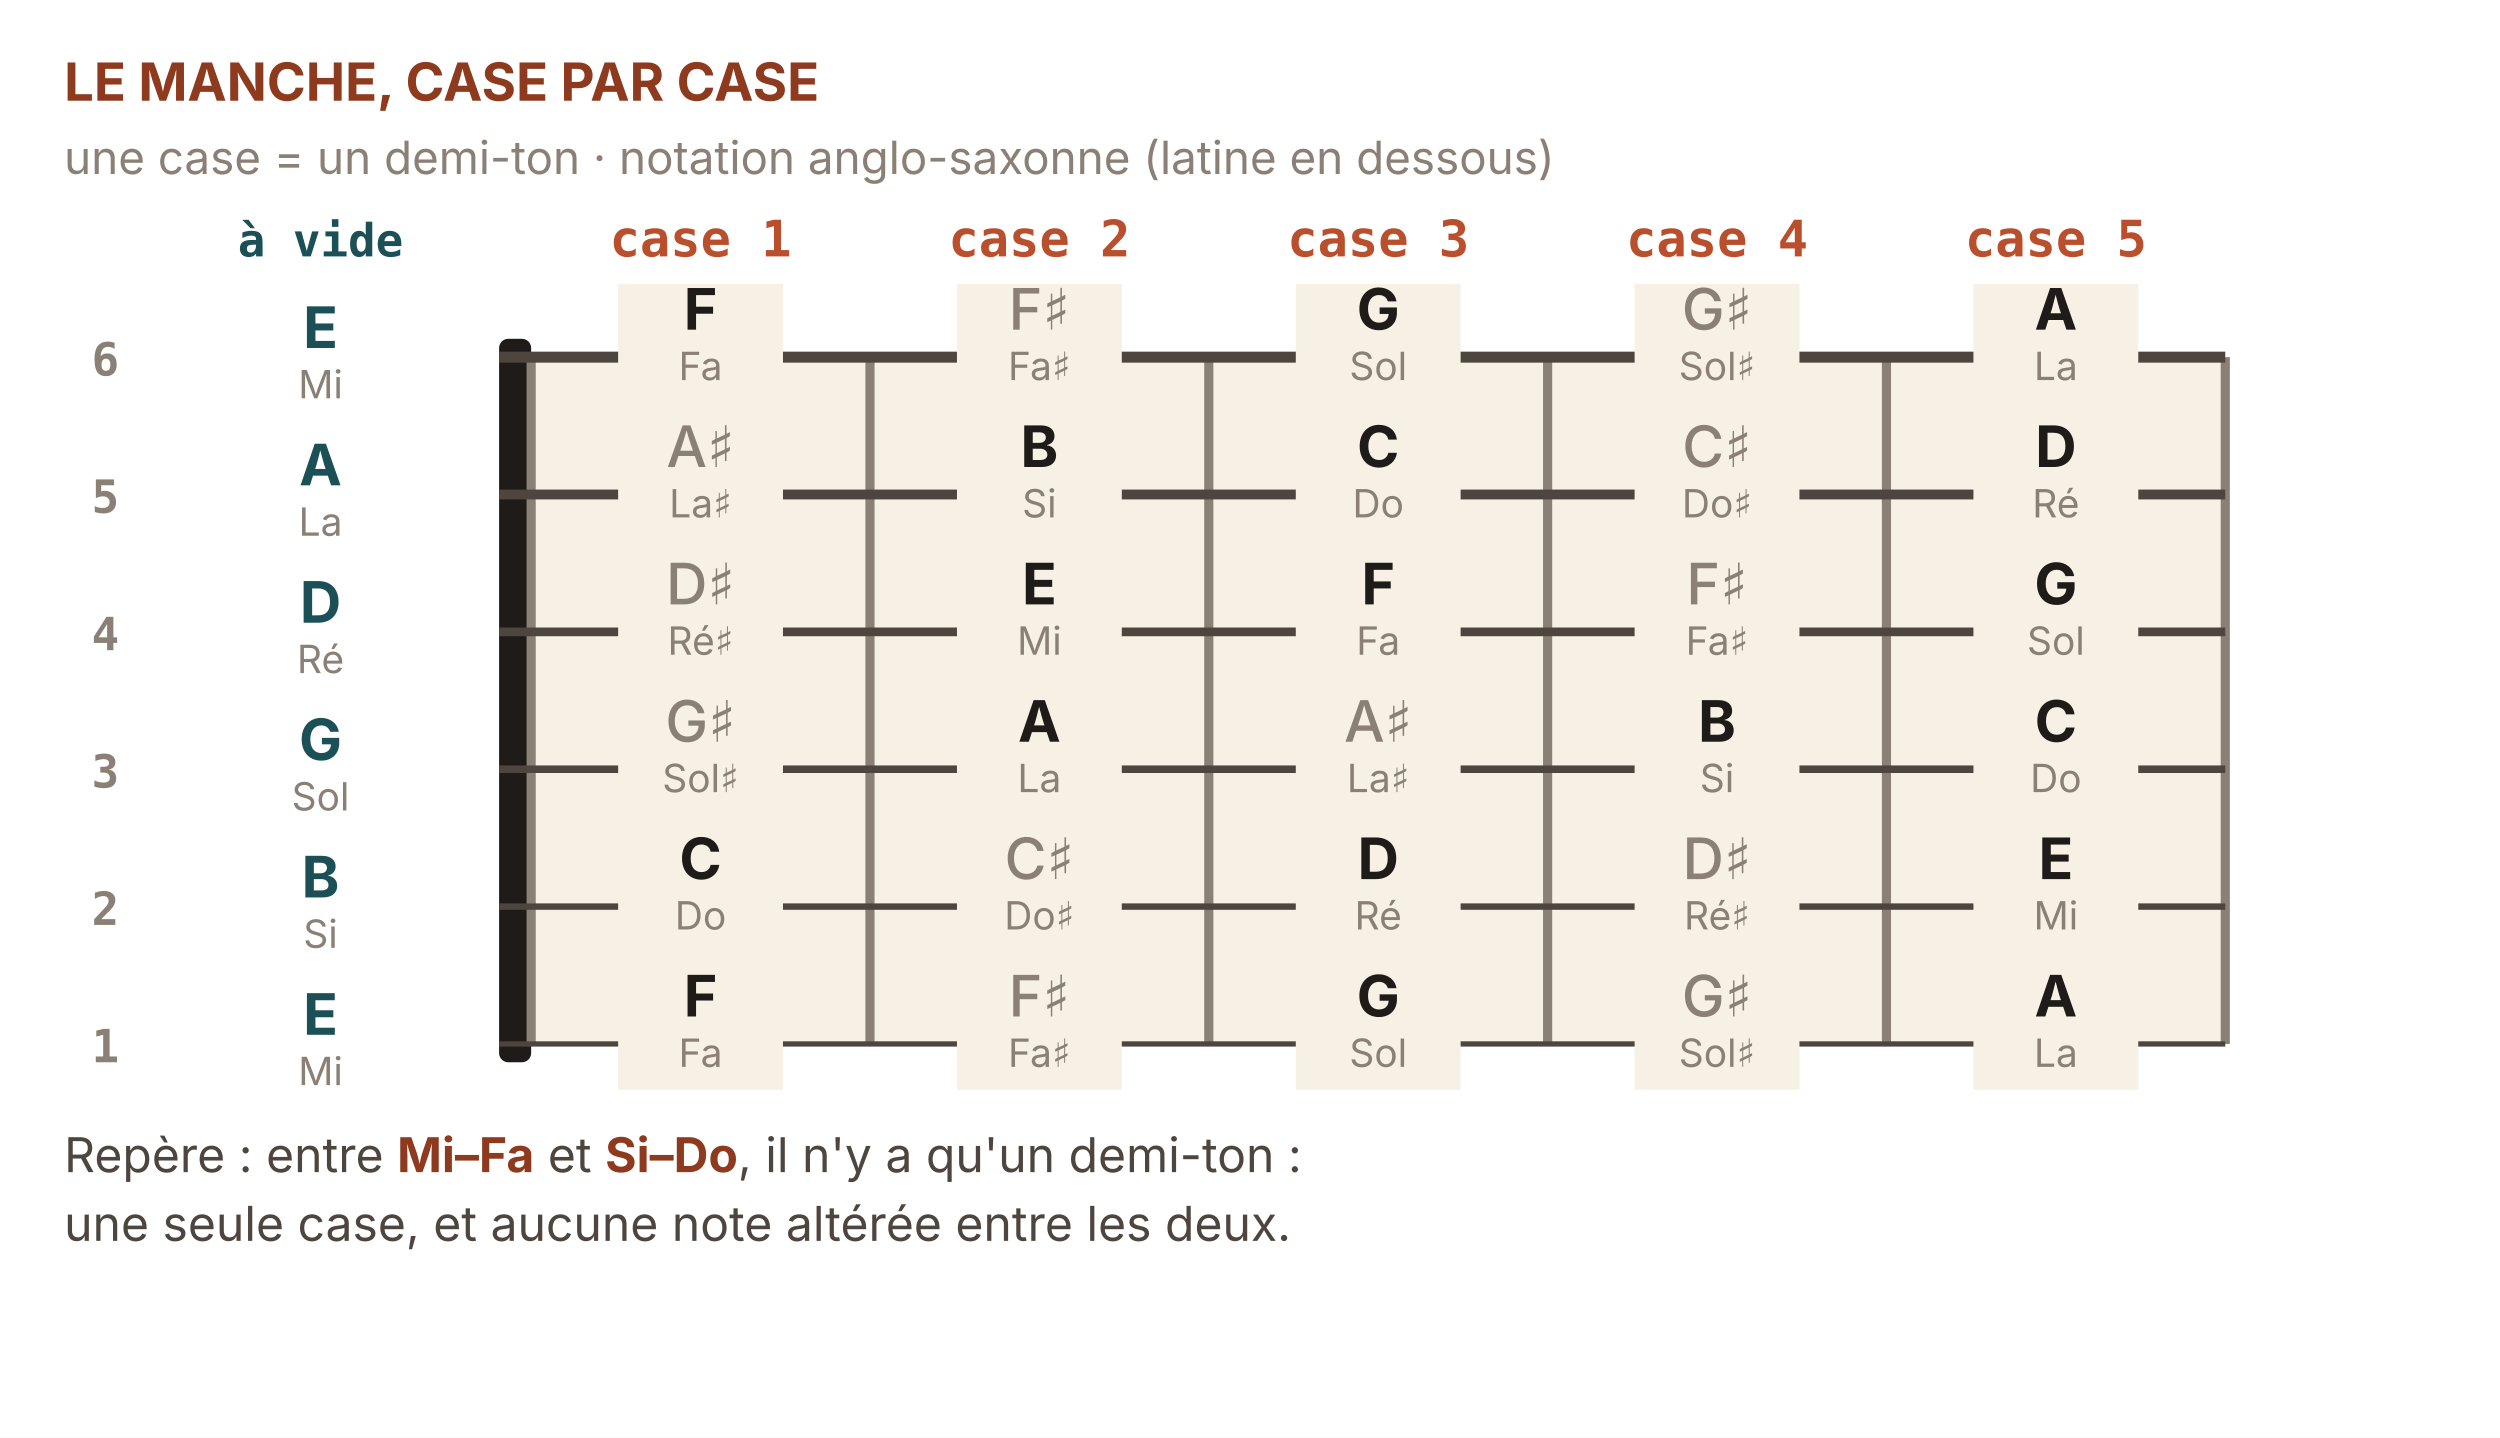
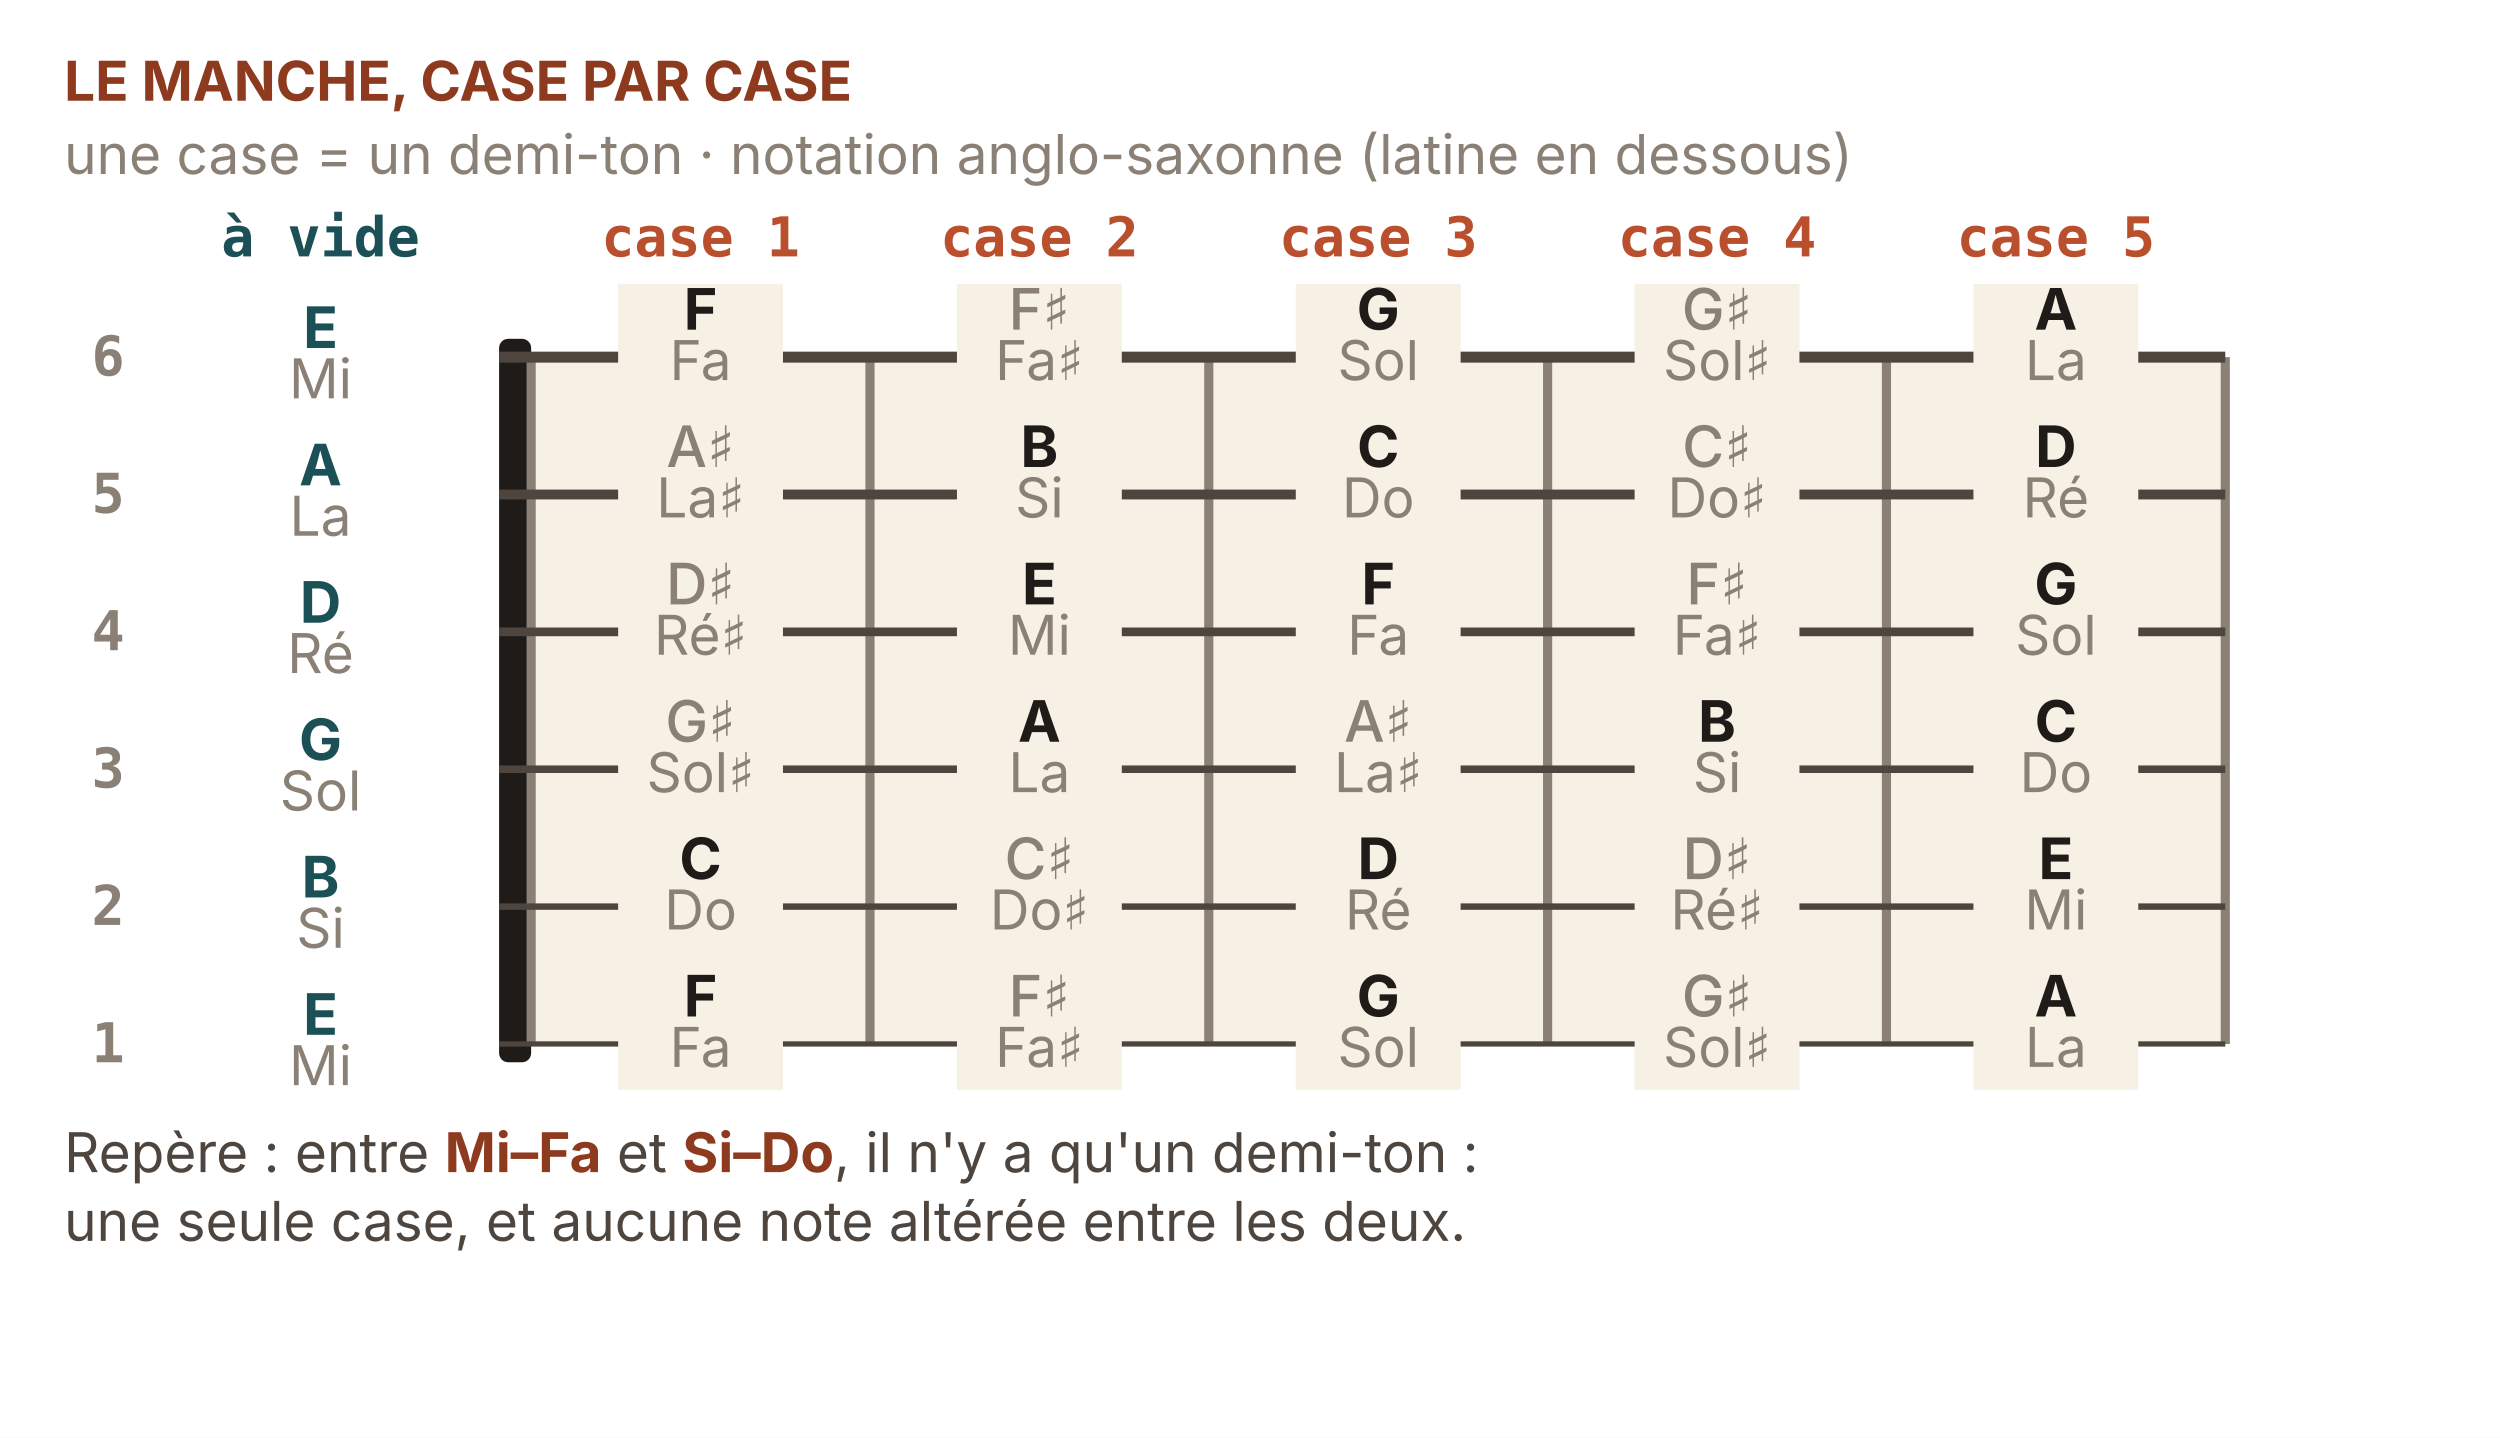
<svg xmlns="http://www.w3.org/2000/svg" width="546.0" height="314.0" viewBox="0 0 546.0 314.0" font-family="Inter, 'DejaVu Sans', sans-serif">
  <rect width="546.0" height="314.0" fill="#FFFFFF" />
-   <text x="14" y="22" font-size="11.5" font-weight="700" fill="#8E3A1E">LE MANCHE, CASE PAR CASE</text>
-   <text x="14" y="38" font-size="10" fill="#8B8075">une case = un demi-ton · notation anglo-saxonne (latine en dessous)</text>
+   <text x="14" y="22" font-size="12" font-weight="700" fill="#8E3A1E">LE MANCHE, CASE PAR CASE</text>
+   <text x="14" y="38" font-size="12" fill="#8B8075">une case = un demi-ton · notation anglo-saxonne (latine en dessous)</text>
  <rect x="116.0" y="78.0" width="370.0" height="150.0" fill="#F6F0E5" />
  <rect x="109.0" y="74.0" width="7" height="158.0" rx="2" fill="#1F1B18" />
  <line x1="116.0" y1="78.0" x2="116.0" y2="228.0" stroke="#8B8075" stroke-width="2" />
  <line x1="190.0" y1="78.0" x2="190.0" y2="228.0" stroke="#8B8075" stroke-width="2" />
-   <text x="153.0" y="56.0" text-anchor="middle" font-family="'JetBrains Mono', monospace" font-size="11" font-weight="700" fill="#B94F2C">case 1</text>
+   <text x="153.0" y="56.0" text-anchor="middle" font-family="'JetBrains Mono', monospace" font-size="12" font-weight="700" fill="#B94F2C">case 1</text>
  <line x1="264.0" y1="78.0" x2="264.0" y2="228.0" stroke="#8B8075" stroke-width="2" />
-   <text x="227.0" y="56.0" text-anchor="middle" font-family="'JetBrains Mono', monospace" font-size="11" font-weight="700" fill="#B94F2C">case 2</text>
+   <text x="227.0" y="56.0" text-anchor="middle" font-family="'JetBrains Mono', monospace" font-size="12" font-weight="700" fill="#B94F2C">case 2</text>
  <line x1="338.0" y1="78.0" x2="338.0" y2="228.0" stroke="#8B8075" stroke-width="2" />
-   <text x="301.0" y="56.0" text-anchor="middle" font-family="'JetBrains Mono', monospace" font-size="11" font-weight="700" fill="#B94F2C">case 3</text>
+   <text x="301.0" y="56.0" text-anchor="middle" font-family="'JetBrains Mono', monospace" font-size="12" font-weight="700" fill="#B94F2C">case 3</text>
  <line x1="412.0" y1="78.0" x2="412.0" y2="228.0" stroke="#8B8075" stroke-width="2" />
-   <text x="375.0" y="56.0" text-anchor="middle" font-family="'JetBrains Mono', monospace" font-size="11" font-weight="700" fill="#B94F2C">case 4</text>
+   <text x="375.0" y="56.0" text-anchor="middle" font-family="'JetBrains Mono', monospace" font-size="12" font-weight="700" fill="#B94F2C">case 4</text>
  <line x1="486.0" y1="78.0" x2="486.0" y2="228.0" stroke="#8B8075" stroke-width="2" />
-   <text x="449.0" y="56.0" text-anchor="middle" font-family="'JetBrains Mono', monospace" font-size="11" font-weight="700" fill="#B94F2C">case 5</text>
-   <text x="70" y="56.0" text-anchor="middle" font-family="'JetBrains Mono', monospace" font-size="10" font-weight="700" fill="#1C5057">à vide</text>
+   <text x="449.0" y="56.0" text-anchor="middle" font-family="'JetBrains Mono', monospace" font-size="12" font-weight="700" fill="#B94F2C">case 5</text>
+   <text x="70" y="56.0" text-anchor="middle" font-family="'JetBrains Mono', monospace" font-size="12" font-weight="700" fill="#1C5057">à vide</text>
  <line x1="109.0" y1="78.0" x2="486.0" y2="78.0" stroke="#4E463E" stroke-width="2.40" />
-   <text x="20" y="82.0" font-family="'JetBrains Mono', monospace" font-size="10" font-weight="700" fill="#8B8075">6</text>
+   <text x="20" y="82.0" font-family="'JetBrains Mono', monospace" font-size="12" font-weight="700" fill="#8B8075">6</text>
  <rect x="53" y="64.0" width="34" height="26" fill="#FFFFFF" />
  <text x="70" y="76.0" text-anchor="middle" font-size="12.5" font-weight="700" fill="#1C5057">E</text>
-   <text x="70" y="87.0" text-anchor="middle" font-size="8.5" fill="#8B8075">Mi</text>
+   <text x="70" y="87.0" text-anchor="middle" font-size="12" fill="#8B8075">Mi</text>
  <rect x="135.0" y="62.0" width="36" height="26" fill="#F6F0E5" />
  <text x="153.0" y="72.0" text-anchor="middle" font-size="12.5" font-weight="700" fill="#1F1B18">F</text>
-   <text x="153.0" y="83.0" text-anchor="middle" font-size="8.5" fill="#8B8075">Fa</text>
+   <text x="153.0" y="83.0" text-anchor="middle" font-size="12" fill="#8B8075">Fa</text>
  <rect x="209.0" y="62.0" width="36" height="26" fill="#F6F0E5" />
  <text x="227.0" y="72.0" text-anchor="middle" font-size="12.5" font-weight="500" fill="#8B8075">F♯</text>
-   <text x="227.0" y="83.0" text-anchor="middle" font-size="8.5" fill="#8B8075">Fa♯</text>
+   <text x="227.0" y="83.0" text-anchor="middle" font-size="12" fill="#8B8075">Fa♯</text>
  <rect x="283.0" y="62.0" width="36" height="26" fill="#F6F0E5" />
  <text x="301.0" y="72.0" text-anchor="middle" font-size="12.5" font-weight="700" fill="#1F1B18">G</text>
-   <text x="301.0" y="83.0" text-anchor="middle" font-size="8.5" fill="#8B8075">Sol</text>
+   <text x="301.0" y="83.0" text-anchor="middle" font-size="12" fill="#8B8075">Sol</text>
  <rect x="357.0" y="62.0" width="36" height="26" fill="#F6F0E5" />
  <text x="375.0" y="72.0" text-anchor="middle" font-size="12.5" font-weight="500" fill="#8B8075">G♯</text>
-   <text x="375.0" y="83.0" text-anchor="middle" font-size="8.5" fill="#8B8075">Sol♯</text>
+   <text x="375.0" y="83.0" text-anchor="middle" font-size="12" fill="#8B8075">Sol♯</text>
  <rect x="431.0" y="62.0" width="36" height="26" fill="#F6F0E5" />
  <text x="449.0" y="72.0" text-anchor="middle" font-size="12.5" font-weight="700" fill="#1F1B18">A</text>
-   <text x="449.0" y="83.0" text-anchor="middle" font-size="8.5" fill="#8B8075">La</text>
+   <text x="449.0" y="83.0" text-anchor="middle" font-size="12" fill="#8B8075">La</text>
  <line x1="109.0" y1="108.0" x2="486.0" y2="108.0" stroke="#4E463E" stroke-width="2.15" />
-   <text x="20" y="112.0" font-family="'JetBrains Mono', monospace" font-size="10" font-weight="700" fill="#8B8075">5</text>
+   <text x="20" y="112.0" font-family="'JetBrains Mono', monospace" font-size="12" font-weight="700" fill="#8B8075">5</text>
  <rect x="53" y="94.0" width="34" height="26" fill="#FFFFFF" />
  <text x="70" y="106.0" text-anchor="middle" font-size="12.5" font-weight="700" fill="#1C5057">A</text>
-   <text x="70" y="117.0" text-anchor="middle" font-size="8.5" fill="#8B8075">La</text>
+   <text x="70" y="117.0" text-anchor="middle" font-size="12" fill="#8B8075">La</text>
  <rect x="135.0" y="92.0" width="36" height="26" fill="#F6F0E5" />
  <text x="153.0" y="102.0" text-anchor="middle" font-size="12.5" font-weight="500" fill="#8B8075">A♯</text>
-   <text x="153.0" y="113.0" text-anchor="middle" font-size="8.5" fill="#8B8075">La♯</text>
+   <text x="153.0" y="113.0" text-anchor="middle" font-size="12" fill="#8B8075">La♯</text>
  <rect x="209.0" y="92.0" width="36" height="26" fill="#F6F0E5" />
  <text x="227.0" y="102.0" text-anchor="middle" font-size="12.5" font-weight="700" fill="#1F1B18">B</text>
-   <text x="227.0" y="113.0" text-anchor="middle" font-size="8.5" fill="#8B8075">Si</text>
+   <text x="227.0" y="113.0" text-anchor="middle" font-size="12" fill="#8B8075">Si</text>
  <rect x="283.0" y="92.0" width="36" height="26" fill="#F6F0E5" />
  <text x="301.0" y="102.0" text-anchor="middle" font-size="12.5" font-weight="700" fill="#1F1B18">C</text>
-   <text x="301.0" y="113.0" text-anchor="middle" font-size="8.5" fill="#8B8075">Do</text>
+   <text x="301.0" y="113.0" text-anchor="middle" font-size="12" fill="#8B8075">Do</text>
  <rect x="357.0" y="92.0" width="36" height="26" fill="#F6F0E5" />
  <text x="375.0" y="102.0" text-anchor="middle" font-size="12.5" font-weight="500" fill="#8B8075">C♯</text>
-   <text x="375.0" y="113.0" text-anchor="middle" font-size="8.5" fill="#8B8075">Do♯</text>
+   <text x="375.0" y="113.0" text-anchor="middle" font-size="12" fill="#8B8075">Do♯</text>
  <rect x="431.0" y="92.0" width="36" height="26" fill="#F6F0E5" />
  <text x="449.0" y="102.0" text-anchor="middle" font-size="12.5" font-weight="700" fill="#1F1B18">D</text>
-   <text x="449.0" y="113.0" text-anchor="middle" font-size="8.5" fill="#8B8075">Ré</text>
+   <text x="449.0" y="113.0" text-anchor="middle" font-size="12" fill="#8B8075">Ré</text>
  <line x1="109.0" y1="138.0" x2="486.0" y2="138.0" stroke="#4E463E" stroke-width="1.90" />
-   <text x="20" y="142.0" font-family="'JetBrains Mono', monospace" font-size="10" font-weight="700" fill="#8B8075">4</text>
+   <text x="20" y="142.0" font-family="'JetBrains Mono', monospace" font-size="12" font-weight="700" fill="#8B8075">4</text>
  <rect x="53" y="124.0" width="34" height="26" fill="#FFFFFF" />
  <text x="70" y="136.0" text-anchor="middle" font-size="12.5" font-weight="700" fill="#1C5057">D</text>
-   <text x="70" y="147.0" text-anchor="middle" font-size="8.5" fill="#8B8075">Ré</text>
+   <text x="70" y="147.0" text-anchor="middle" font-size="12" fill="#8B8075">Ré</text>
  <rect x="135.0" y="122.0" width="36" height="26" fill="#F6F0E5" />
  <text x="153.0" y="132.0" text-anchor="middle" font-size="12.5" font-weight="500" fill="#8B8075">D♯</text>
-   <text x="153.0" y="143.0" text-anchor="middle" font-size="8.5" fill="#8B8075">Ré♯</text>
+   <text x="153.0" y="143.0" text-anchor="middle" font-size="12" fill="#8B8075">Ré♯</text>
  <rect x="209.0" y="122.0" width="36" height="26" fill="#F6F0E5" />
  <text x="227.0" y="132.0" text-anchor="middle" font-size="12.5" font-weight="700" fill="#1F1B18">E</text>
-   <text x="227.0" y="143.0" text-anchor="middle" font-size="8.5" fill="#8B8075">Mi</text>
+   <text x="227.0" y="143.0" text-anchor="middle" font-size="12" fill="#8B8075">Mi</text>
  <rect x="283.0" y="122.0" width="36" height="26" fill="#F6F0E5" />
  <text x="301.0" y="132.0" text-anchor="middle" font-size="12.5" font-weight="700" fill="#1F1B18">F</text>
-   <text x="301.0" y="143.0" text-anchor="middle" font-size="8.5" fill="#8B8075">Fa</text>
+   <text x="301.0" y="143.0" text-anchor="middle" font-size="12" fill="#8B8075">Fa</text>
  <rect x="357.0" y="122.0" width="36" height="26" fill="#F6F0E5" />
  <text x="375.0" y="132.0" text-anchor="middle" font-size="12.5" font-weight="500" fill="#8B8075">F♯</text>
-   <text x="375.0" y="143.0" text-anchor="middle" font-size="8.5" fill="#8B8075">Fa♯</text>
+   <text x="375.0" y="143.0" text-anchor="middle" font-size="12" fill="#8B8075">Fa♯</text>
  <rect x="431.0" y="122.0" width="36" height="26" fill="#F6F0E5" />
  <text x="449.0" y="132.0" text-anchor="middle" font-size="12.5" font-weight="700" fill="#1F1B18">G</text>
-   <text x="449.0" y="143.0" text-anchor="middle" font-size="8.5" fill="#8B8075">Sol</text>
+   <text x="449.0" y="143.0" text-anchor="middle" font-size="12" fill="#8B8075">Sol</text>
  <line x1="109.0" y1="168.0" x2="486.0" y2="168.0" stroke="#4E463E" stroke-width="1.65" />
-   <text x="20" y="172.0" font-family="'JetBrains Mono', monospace" font-size="10" font-weight="700" fill="#8B8075">3</text>
+   <text x="20" y="172.0" font-family="'JetBrains Mono', monospace" font-size="12" font-weight="700" fill="#8B8075">3</text>
  <rect x="53" y="154.0" width="34" height="26" fill="#FFFFFF" />
  <text x="70" y="166.0" text-anchor="middle" font-size="12.5" font-weight="700" fill="#1C5057">G</text>
-   <text x="70" y="177.0" text-anchor="middle" font-size="8.5" fill="#8B8075">Sol</text>
+   <text x="70" y="177.0" text-anchor="middle" font-size="12" fill="#8B8075">Sol</text>
  <rect x="135.0" y="152.0" width="36" height="26" fill="#F6F0E5" />
  <text x="153.0" y="162.0" text-anchor="middle" font-size="12.5" font-weight="500" fill="#8B8075">G♯</text>
-   <text x="153.0" y="173.0" text-anchor="middle" font-size="8.5" fill="#8B8075">Sol♯</text>
+   <text x="153.0" y="173.0" text-anchor="middle" font-size="12" fill="#8B8075">Sol♯</text>
  <rect x="209.0" y="152.0" width="36" height="26" fill="#F6F0E5" />
  <text x="227.0" y="162.0" text-anchor="middle" font-size="12.5" font-weight="700" fill="#1F1B18">A</text>
-   <text x="227.0" y="173.0" text-anchor="middle" font-size="8.5" fill="#8B8075">La</text>
+   <text x="227.0" y="173.0" text-anchor="middle" font-size="12" fill="#8B8075">La</text>
  <rect x="283.0" y="152.0" width="36" height="26" fill="#F6F0E5" />
  <text x="301.0" y="162.0" text-anchor="middle" font-size="12.5" font-weight="500" fill="#8B8075">A♯</text>
-   <text x="301.0" y="173.0" text-anchor="middle" font-size="8.5" fill="#8B8075">La♯</text>
+   <text x="301.0" y="173.0" text-anchor="middle" font-size="12" fill="#8B8075">La♯</text>
  <rect x="357.0" y="152.0" width="36" height="26" fill="#F6F0E5" />
  <text x="375.0" y="162.0" text-anchor="middle" font-size="12.5" font-weight="700" fill="#1F1B18">B</text>
-   <text x="375.0" y="173.0" text-anchor="middle" font-size="8.5" fill="#8B8075">Si</text>
+   <text x="375.0" y="173.0" text-anchor="middle" font-size="12" fill="#8B8075">Si</text>
  <rect x="431.0" y="152.0" width="36" height="26" fill="#F6F0E5" />
  <text x="449.0" y="162.0" text-anchor="middle" font-size="12.5" font-weight="700" fill="#1F1B18">C</text>
-   <text x="449.0" y="173.0" text-anchor="middle" font-size="8.5" fill="#8B8075">Do</text>
+   <text x="449.0" y="173.0" text-anchor="middle" font-size="12" fill="#8B8075">Do</text>
  <line x1="109.0" y1="198.0" x2="486.0" y2="198.0" stroke="#4E463E" stroke-width="1.40" />
-   <text x="20" y="202.0" font-family="'JetBrains Mono', monospace" font-size="10" font-weight="700" fill="#8B8075">2</text>
+   <text x="20" y="202.0" font-family="'JetBrains Mono', monospace" font-size="12" font-weight="700" fill="#8B8075">2</text>
  <rect x="53" y="184.0" width="34" height="26" fill="#FFFFFF" />
  <text x="70" y="196.0" text-anchor="middle" font-size="12.5" font-weight="700" fill="#1C5057">B</text>
-   <text x="70" y="207.0" text-anchor="middle" font-size="8.5" fill="#8B8075">Si</text>
+   <text x="70" y="207.0" text-anchor="middle" font-size="12" fill="#8B8075">Si</text>
  <rect x="135.0" y="182.0" width="36" height="26" fill="#F6F0E5" />
  <text x="153.0" y="192.0" text-anchor="middle" font-size="12.5" font-weight="700" fill="#1F1B18">C</text>
-   <text x="153.0" y="203.0" text-anchor="middle" font-size="8.5" fill="#8B8075">Do</text>
+   <text x="153.0" y="203.0" text-anchor="middle" font-size="12" fill="#8B8075">Do</text>
  <rect x="209.0" y="182.0" width="36" height="26" fill="#F6F0E5" />
  <text x="227.0" y="192.0" text-anchor="middle" font-size="12.5" font-weight="500" fill="#8B8075">C♯</text>
-   <text x="227.0" y="203.0" text-anchor="middle" font-size="8.5" fill="#8B8075">Do♯</text>
+   <text x="227.0" y="203.0" text-anchor="middle" font-size="12" fill="#8B8075">Do♯</text>
  <rect x="283.0" y="182.0" width="36" height="26" fill="#F6F0E5" />
  <text x="301.0" y="192.0" text-anchor="middle" font-size="12.5" font-weight="700" fill="#1F1B18">D</text>
-   <text x="301.0" y="203.0" text-anchor="middle" font-size="8.5" fill="#8B8075">Ré</text>
+   <text x="301.0" y="203.0" text-anchor="middle" font-size="12" fill="#8B8075">Ré</text>
  <rect x="357.0" y="182.0" width="36" height="26" fill="#F6F0E5" />
  <text x="375.0" y="192.0" text-anchor="middle" font-size="12.5" font-weight="500" fill="#8B8075">D♯</text>
-   <text x="375.0" y="203.0" text-anchor="middle" font-size="8.5" fill="#8B8075">Ré♯</text>
+   <text x="375.0" y="203.0" text-anchor="middle" font-size="12" fill="#8B8075">Ré♯</text>
  <rect x="431.0" y="182.0" width="36" height="26" fill="#F6F0E5" />
  <text x="449.0" y="192.0" text-anchor="middle" font-size="12.5" font-weight="700" fill="#1F1B18">E</text>
-   <text x="449.0" y="203.0" text-anchor="middle" font-size="8.5" fill="#8B8075">Mi</text>
+   <text x="449.0" y="203.0" text-anchor="middle" font-size="12" fill="#8B8075">Mi</text>
  <line x1="109.0" y1="228.0" x2="486.0" y2="228.0" stroke="#4E463E" stroke-width="1.15" />
-   <text x="20" y="232.0" font-family="'JetBrains Mono', monospace" font-size="10" font-weight="700" fill="#8B8075">1</text>
+   <text x="20" y="232.0" font-family="'JetBrains Mono', monospace" font-size="12" font-weight="700" fill="#8B8075">1</text>
  <rect x="53" y="214.0" width="34" height="26" fill="#FFFFFF" />
  <text x="70" y="226.0" text-anchor="middle" font-size="12.5" font-weight="700" fill="#1C5057">E</text>
-   <text x="70" y="237.0" text-anchor="middle" font-size="8.5" fill="#8B8075">Mi</text>
+   <text x="70" y="237.0" text-anchor="middle" font-size="12" fill="#8B8075">Mi</text>
  <rect x="135.0" y="212.0" width="36" height="26" fill="#F6F0E5" />
  <text x="153.0" y="222.0" text-anchor="middle" font-size="12.5" font-weight="700" fill="#1F1B18">F</text>
-   <text x="153.0" y="233.0" text-anchor="middle" font-size="8.5" fill="#8B8075">Fa</text>
+   <text x="153.0" y="233.0" text-anchor="middle" font-size="12" fill="#8B8075">Fa</text>
  <rect x="209.0" y="212.0" width="36" height="26" fill="#F6F0E5" />
  <text x="227.0" y="222.0" text-anchor="middle" font-size="12.5" font-weight="500" fill="#8B8075">F♯</text>
-   <text x="227.0" y="233.0" text-anchor="middle" font-size="8.5" fill="#8B8075">Fa♯</text>
+   <text x="227.0" y="233.0" text-anchor="middle" font-size="12" fill="#8B8075">Fa♯</text>
  <rect x="283.0" y="212.0" width="36" height="26" fill="#F6F0E5" />
  <text x="301.0" y="222.0" text-anchor="middle" font-size="12.5" font-weight="700" fill="#1F1B18">G</text>
-   <text x="301.0" y="233.0" text-anchor="middle" font-size="8.5" fill="#8B8075">Sol</text>
+   <text x="301.0" y="233.0" text-anchor="middle" font-size="12" fill="#8B8075">Sol</text>
  <rect x="357.0" y="212.0" width="36" height="26" fill="#F6F0E5" />
  <text x="375.0" y="222.0" text-anchor="middle" font-size="12.5" font-weight="500" fill="#8B8075">G♯</text>
-   <text x="375.0" y="233.0" text-anchor="middle" font-size="8.5" fill="#8B8075">Sol♯</text>
+   <text x="375.0" y="233.0" text-anchor="middle" font-size="12" fill="#8B8075">Sol♯</text>
  <rect x="431.0" y="212.0" width="36" height="26" fill="#F6F0E5" />
  <text x="449.0" y="222.0" text-anchor="middle" font-size="12.5" font-weight="700" fill="#1F1B18">A</text>
-   <text x="449.0" y="233.0" text-anchor="middle" font-size="8.5" fill="#8B8075">La</text>
-   <text x="14" y="256.0" font-size="10.5" fill="#4E463E">Repère : entre <tspan font-weight="700" fill="#8E3A1E">Mi–Fa</tspan> et <tspan font-weight="700" fill="#8E3A1E">Si–Do</tspan>, il n'y a qu'un demi-ton :</text>
-   <text x="14" y="271.0" font-size="10.5" fill="#4E463E">une seule case, et aucune note altérée entre les deux.</text>
+   <text x="449.0" y="233.0" text-anchor="middle" font-size="12" fill="#8B8075">La</text>
+   <text x="14" y="256.0" font-size="12" fill="#4E463E">Repère : entre <tspan font-weight="700" fill="#8E3A1E">Mi–Fa</tspan> et <tspan font-weight="700" fill="#8E3A1E">Si–Do</tspan>, il n'y a qu'un demi-ton :</text>
+   <text x="14" y="271.0" font-size="12" fill="#4E463E">une seule case, et aucune note altérée entre les deux.</text>
</svg>
